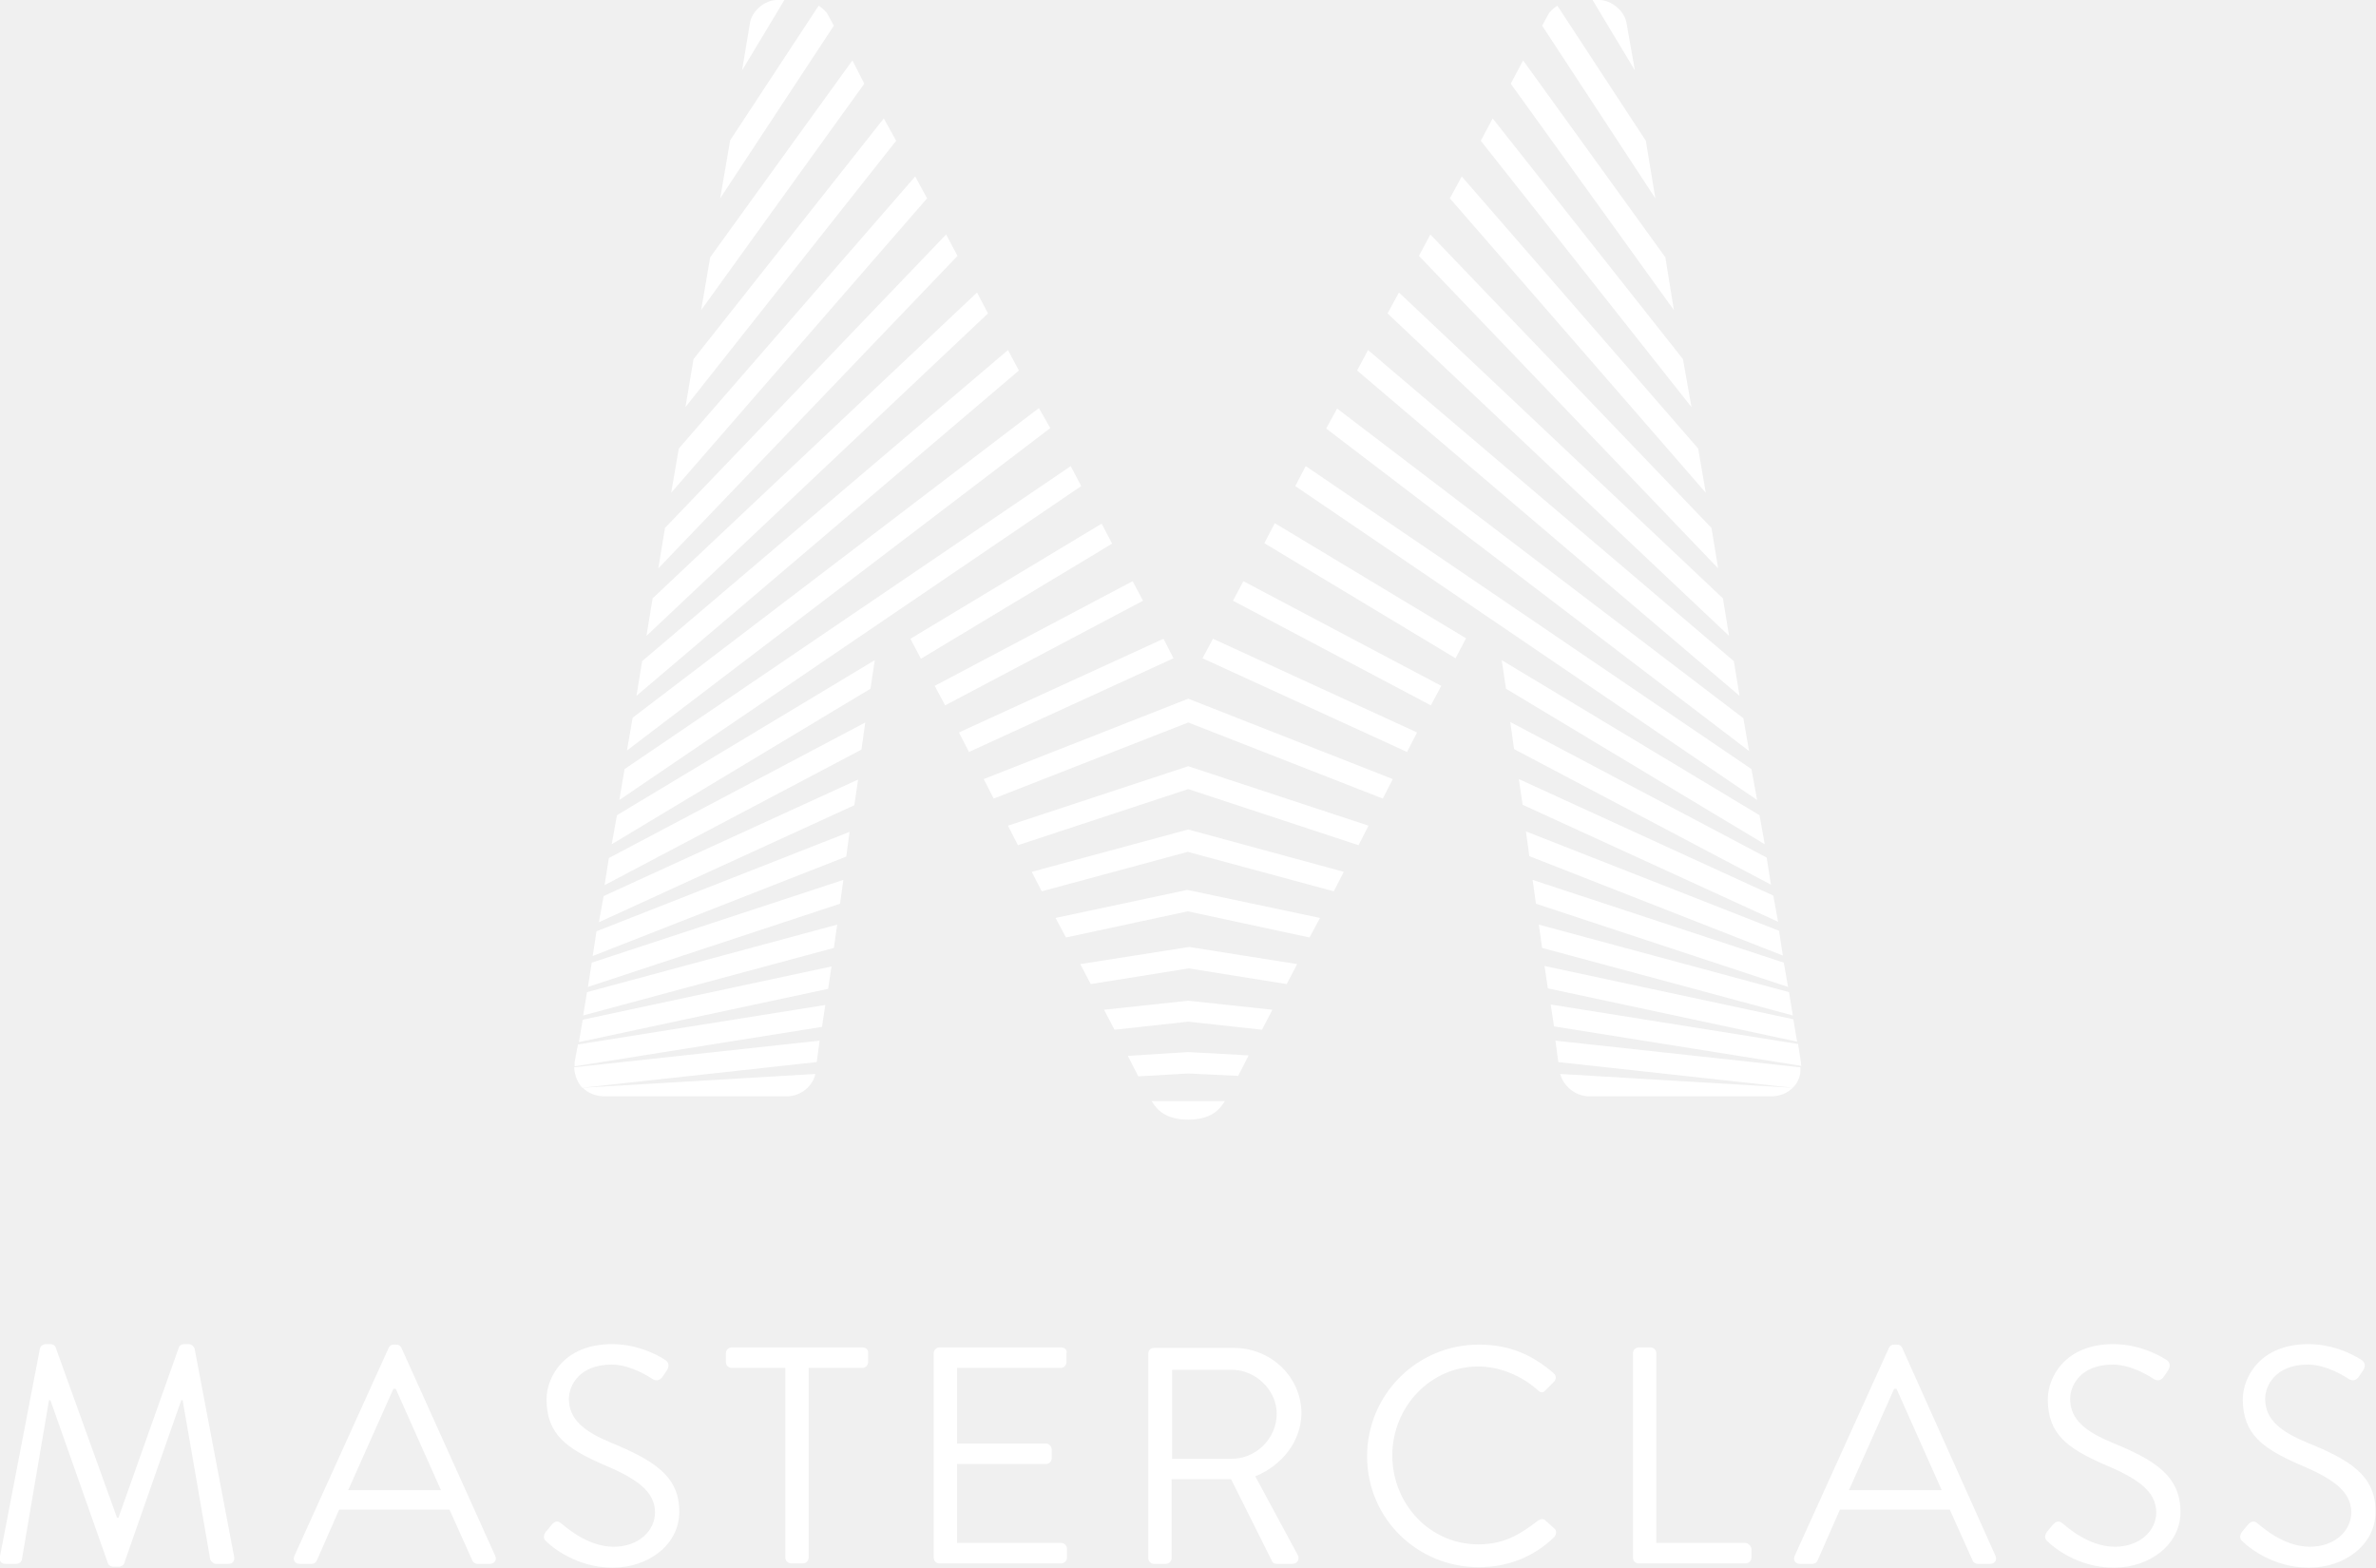
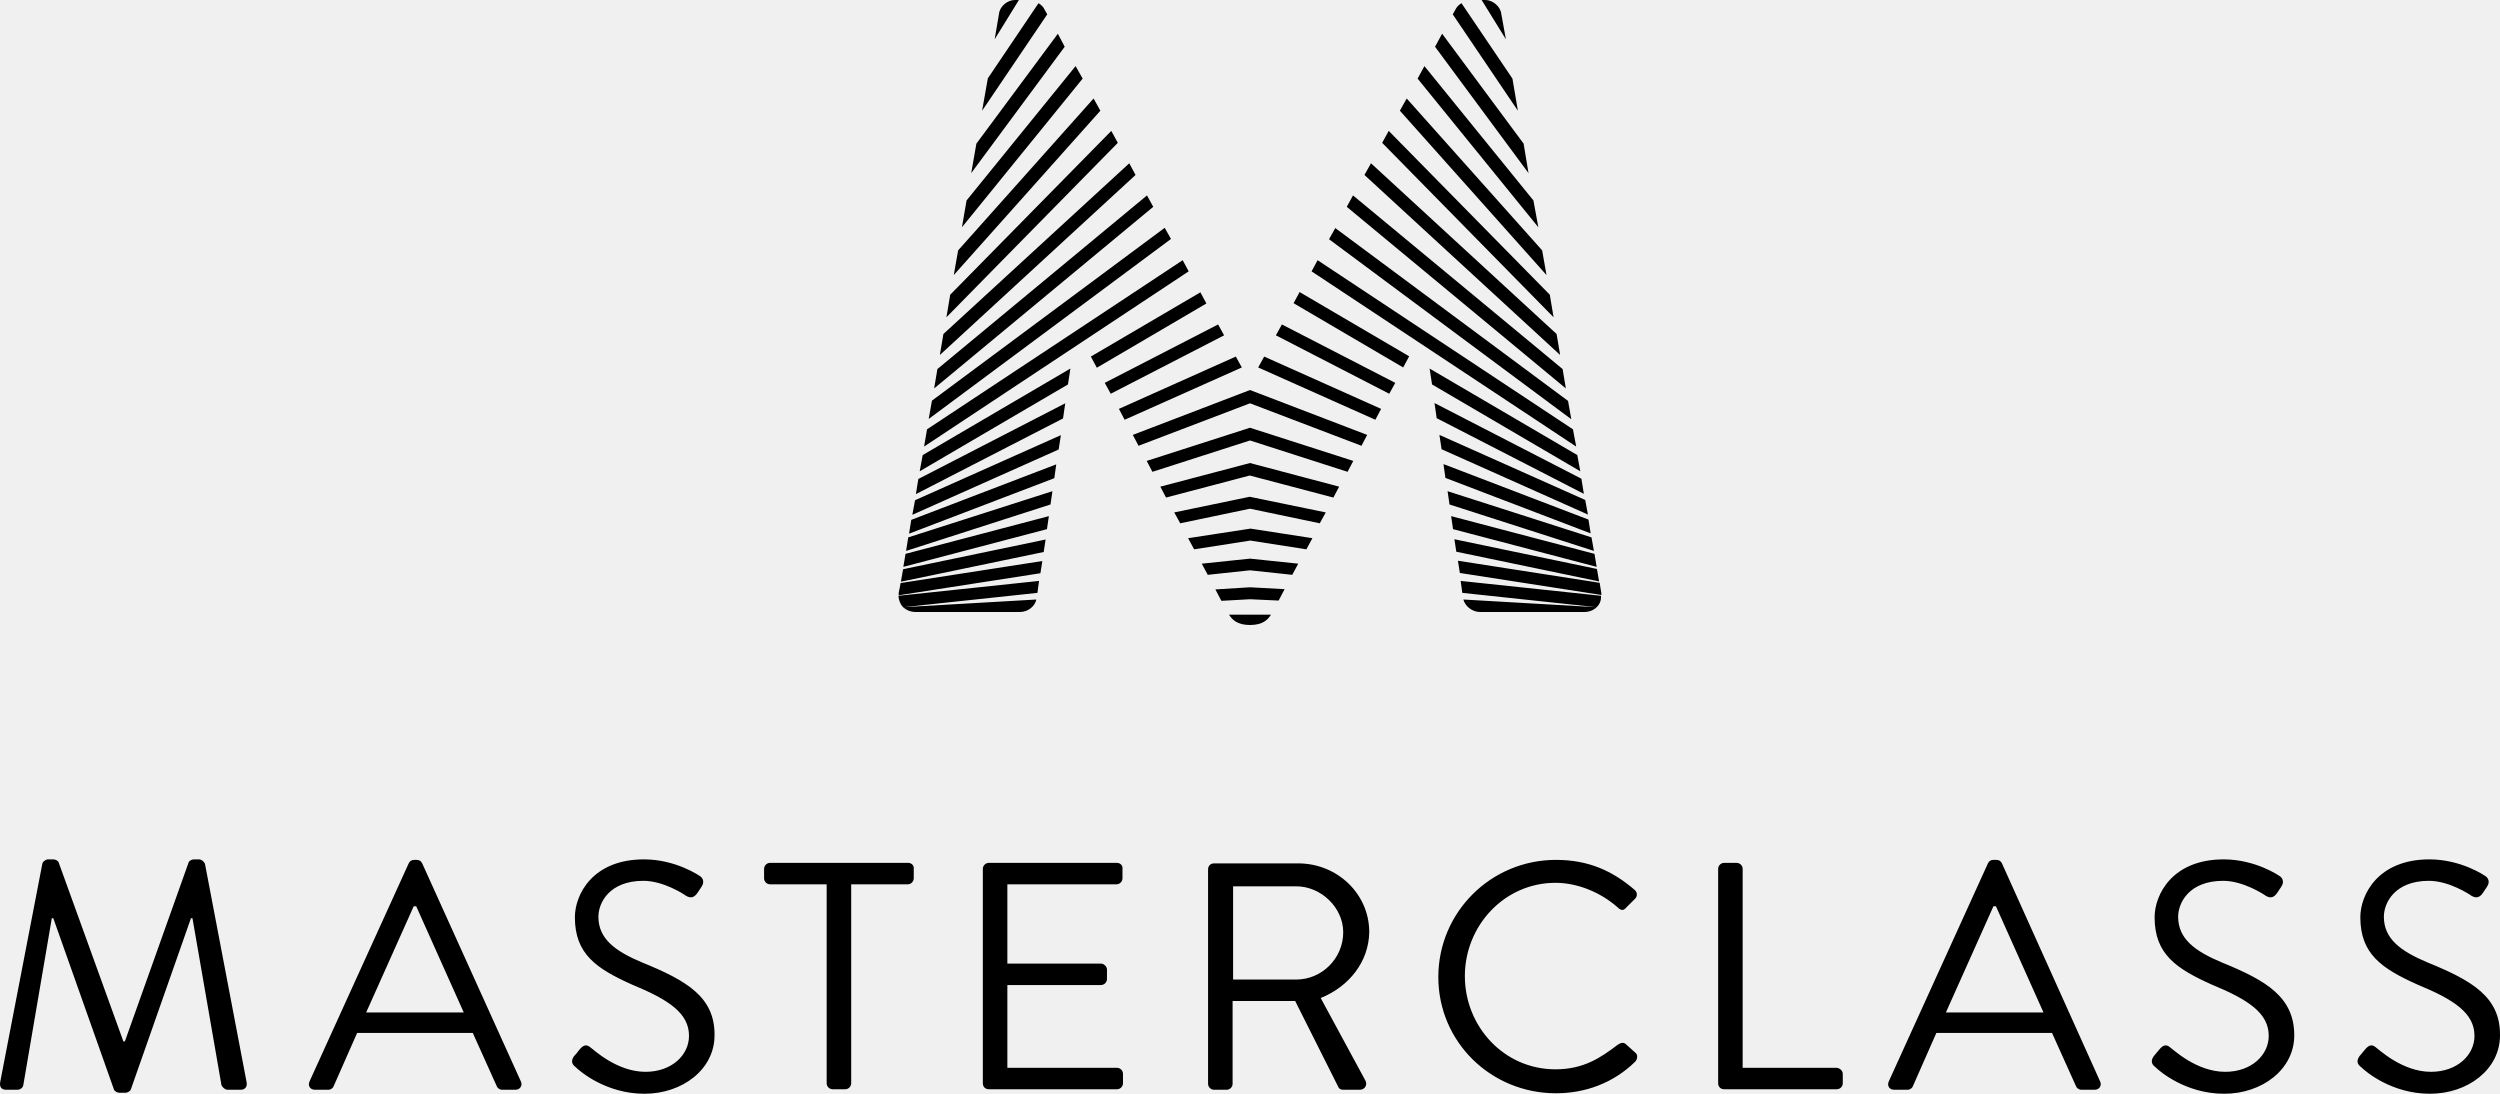
- <svg xmlns="http://www.w3.org/2000/svg" version="1.1" id="Layer_1" x="0px" y="0px" viewBox="0 0 499.5 329.6" style="enable-background:new 0 0 499.5 329.6;" xml:space="preserve">
-   <style type="text/css">
- 	.st0{fill:#FFFFFF;}
- </style>
-   <g>
-     <path class="st0" d="M49.2,327.2c0.2,0.9-0.2,1.6-1.2,1.6h-2.6c-0.5,0-1-0.5-1.2-0.9l-5.8-33.5c-0.1,0-0.2,0-0.3,0l-12,34.3   c-0.1,0.4-0.7,0.7-1.1,0.7h-1.2c-0.4,0-1-0.3-1.1-0.7l-12.1-34.3c-0.1,0-0.2,0-0.3,0l-5.7,33.5c-0.1,0.5-0.6,0.9-1.2,0.9H1.2   c-1,0-1.4-0.6-1.2-1.6l8.4-43.7c0.1-0.5,0.7-0.9,1.2-0.9h1c0.5,0,1,0.3,1.1,0.7l12.9,35.8c0.1,0,0.2,0,0.3,0l12.7-35.8   c0.1-0.4,0.6-0.7,1.1-0.7h1c0.5,0,1,0.4,1.2,0.9L49.2,327.2z M104.1,327.1c0.4,0.8-0.1,1.7-1.1,1.7h-2.6c-0.6,0-1-0.4-1.1-0.7   l-4.8-10.7H71.3l-4.7,10.7c-0.1,0.3-0.5,0.7-1.1,0.7H63c-1,0-1.5-0.8-1.1-1.7l19.8-43.7c0.2-0.4,0.5-0.7,1.1-0.7h0.5   c0.6,0,0.9,0.3,1.1,0.7L104.1,327.1z M92.7,313.3c-3.2-7.1-6.3-14.2-9.5-21.3h-0.5l-9.5,21.3H92.7z M128.4,303.3   c-5.5-2.3-8.8-4.8-8.8-9.2c0-2.7,2.1-7.2,9-7.2c4,0,8.1,2.7,8.5,3c1,0.6,1.7,0.3,2.3-0.6c0.3-0.4,0.5-0.8,0.8-1.2   c0.8-1.2,0-2-0.4-2.2c0,0-4.7-3.3-11.1-3.3c-10.3,0-13.8,7.1-13.8,11.6c0,7.4,4.3,10.3,11.4,13.5c7.5,3.1,11.4,5.8,11.4,10.3   c0,3.8-3.4,7.2-8.7,7.2c-5.8,0-10.5-4.6-11-4.9c-0.9-0.8-1.6-0.3-2.3,0.6c-0.3,0.4-0.6,0.8-1,1.2c-0.8,1.2-0.1,1.8,0.4,2.2   c0.8,0.8,6,5.3,13.7,5.3c7.6,0,14-4.9,14-11.7C142.9,310.2,137.1,306.9,128.4,303.3z M181.4,283.3h-27.6c-0.7,0-1.2,0.6-1.2,1.2   v1.9c0,0.6,0.5,1.2,1.2,1.2h11.3v39.9c0,0.7,0.6,1.2,1.2,1.2h2.5c0.7,0,1.2-0.6,1.2-1.2v-39.9h11.3c0.7,0,1.2-0.6,1.2-1.2v-1.9   C182.6,283.9,182.1,283.3,181.4,283.3z M223.1,283.3h-25.6c-0.7,0-1.2,0.6-1.2,1.2v43c0,0.7,0.5,1.2,1.2,1.2h25.6   c0.7,0,1.2-0.6,1.2-1.2v-1.9c0-0.6-0.5-1.2-1.2-1.2h-21.9v-16.6h18.7c0.6,0,1.2-0.5,1.2-1.2v-1.9c0-0.6-0.6-1.2-1.2-1.2h-18.7   v-15.9h21.8c0.7,0,1.2-0.6,1.2-1.2v-1.9C224.4,283.9,223.9,283.3,223.1,283.3z M263.9,310.4l8.9,16.5c0.5,0.8,0,1.9-1.1,1.9h-3.3   c-0.6,0-0.9-0.3-1-0.6l-8.6-17.2h-12.5v16.6c0,0.7-0.6,1.2-1.2,1.2h-2.5c-0.7,0-1.2-0.6-1.2-1.2v-43c0-0.7,0.5-1.2,1.2-1.2h16.8   c7.8,0,14.2,6.1,14.2,13.8C273.5,303.1,269.5,308.1,263.9,310.4z M268.4,297.2c0-4.9-4.4-9.2-9.4-9.2h-12.6v18.7H259   C264,306.7,268.4,302.5,268.4,297.2z M324.8,319.6c-0.4-0.3-0.9-0.3-1.6,0.2c-3.4,2.6-6.8,4.9-12.4,4.9c-10.3,0-18.1-8.6-18.1-18.7   s7.9-18.7,18.1-18.7c4.4,0,9,1.9,12.4,4.9c0.7,0.7,1.2,0.7,1.7,0.1l1.8-1.8c0.5-0.5,0.5-1.3-0.1-1.8c-4.4-3.8-9.2-6-15.7-6   c-13,0-23.5,10.5-23.5,23.5s10.5,23.3,23.5,23.3c5.8,0,11.4-2,15.8-6.3c0.5-0.5,0.6-1.4,0.1-1.8L324.8,319.6z M366.9,324.4h-18.7   v-39.9c0-0.7-0.6-1.2-1.2-1.2h-2.5c-0.7,0-1.2,0.6-1.2,1.2v43c0,0.7,0.5,1.2,1.2,1.2h22.5c0.7,0,1.2-0.6,1.2-1.2v-1.9   C368.1,325,367.5,324.4,366.9,324.4z M419.5,327.1c0.4,0.8-0.1,1.7-1.1,1.7h-2.6c-0.6,0-1-0.4-1.1-0.7l-4.8-10.7h-23.1l-4.7,10.7   c-0.1,0.3-0.5,0.7-1.1,0.7h-2.6c-1,0-1.5-0.8-1.1-1.7l19.8-43.7c0.2-0.4,0.5-0.7,1.1-0.7h0.6c0.6,0,0.9,0.3,1.1,0.7L419.5,327.1z    M408.2,313.3c-3.2-7.1-6.3-14.2-9.5-21.3h-0.5l-9.5,21.3H408.2z M444,303.3c-5.5-2.3-8.8-4.8-8.8-9.2c0-2.7,2.1-7.2,9-7.2   c4,0,8.1,2.7,8.5,3c1,0.6,1.7,0.3,2.3-0.6c0.3-0.4,0.5-0.8,0.8-1.2c0.8-1.2,0-2-0.4-2.2c0,0-4.7-3.3-11.1-3.3   c-10.3,0-13.8,7.1-13.8,11.6c0,7.4,4.3,10.3,11.4,13.5c7.5,3.1,11.4,5.8,11.4,10.3c0,3.8-3.4,7.2-8.7,7.2c-5.8,0-10.5-4.6-11-4.9   c-0.9-0.8-1.6-0.3-2.3,0.6c-0.3,0.4-0.7,0.8-1,1.2c-0.8,1.2-0.1,1.8,0.4,2.2c0.8,0.8,6,5.3,13.7,5.3c7.6,0,14-4.9,14-11.7   C458.4,310.2,452.8,306.9,444,303.3z M485,303.3c-5.5-2.3-8.8-4.8-8.8-9.2c0-2.7,2.1-7.2,9-7.2c4,0,8.1,2.7,8.5,3   c1,0.6,1.7,0.3,2.3-0.6c0.3-0.4,0.5-0.8,0.8-1.2c0.8-1.2,0-2-0.4-2.2c0,0-4.7-3.3-11.1-3.3c-10.3,0-13.8,7.1-13.8,11.6   c0,7.4,4.3,10.3,11.4,13.5c7.5,3.1,11.4,5.8,11.4,10.3c0,3.8-3.4,7.2-8.7,7.2c-5.8,0-10.5-4.6-11-4.9c-0.9-0.8-1.6-0.3-2.3,0.6   c-0.3,0.4-0.7,0.8-1,1.2c-0.8,1.2-0.1,1.8,0.4,2.2c0.8,0.8,6,5.3,13.7,5.3c7.6,0,14-4.9,14-11.7C499.5,310.2,493.9,306.9,485,303.3   z" />
-     <path class="st0" d="M277.5,193l-2.2,4.1l-25.6-5.5l-25.6,5.5l-2.2-4.1l27.7-5.9L277.5,193z M127.1,186.1l54-28.5l0.8-5.7   L128,180.4L127.1,186.1z M249.8,221.2l-12.7,0.8l2.2,4.3l10.5-0.6l10.5,0.5l2.2-4.3L249.8,221.2z M128.6,177.5l54.4-32.7l0.9-6   l-54.2,32.6L128.6,177.5z M227.1,202.7l2.2,4.2l20.6-3.3l20.6,3.3l2.2-4.2l-22.7-3.6L227.1,202.7z M242.1,231.5   c1.1,1.8,2.9,3.9,7.7,3.9c4.8,0,6.6-2.1,7.7-3.9H242.1z M249.8,210.4l-17.7,1.9l2.2,4.2l15.5-1.7l15.5,1.7l2.2-4.2L249.8,210.4z    M125.9,193.9l53.7-24.6l0.8-5.4l-53.5,24.5L125.9,193.9z M127.1,230.5h38.3c3,0,5.5-2.2,6-4.7l-48.9,2.9   C123.6,229.8,125.2,230.5,127.1,230.5z M174.1,3.2c-0.4-0.8-1.2-1.5-2-2l-18.6,28.3l-2.1,12.2l23.9-36.3L174.1,3.2z M124.6,201   l53.3-20.9l0.7-5.2l-53.2,20.9L124.6,201z M122.4,228.7l49.3-5.4l0.6-4.5l-51.6,5.6C120.8,226.1,121.4,227.6,122.4,228.7z    M123.6,207.5l53-17.5l0.7-5l-52.9,17.4L123.6,207.5z M120.8,223.3c0,0.3,0,0.6,0,0.9l52-8.3l0.7-4.6l-52,8.3L120.8,223.3z    M122.6,213.5l52.7-14.2l0.7-4.9l-52.6,14.2L122.6,213.5z M121.7,219.1l52.4-11.2l0.7-4.7l-52.3,11.2L121.7,219.1z M198.9,49.3   L139.8,111l-1.4,8.5l62.9-65.7L198.9,49.3z M192.4,37.1l-49.7,57.2l-1.6,9.3l53.8-61.9L192.4,37.1z M205.4,61.5l-68.2,64.3   l-1.3,7.9l71.8-67.8L205.4,61.5z M185.8,24.9l-40,50.6l-1.7,10.1l44.3-56L185.8,24.9z M211.9,73.6L135,139l-1.2,7.3l80.4-68.4   L211.9,73.6z M163.4,0c-2.6,0-5.5,2.3-5.8,5.2l-1.6,9.6L164.9,0L163.4,0z M179.2,12.7l-29.9,41.4l-1.9,11.1l34.3-47.6L179.2,12.7z    M218.4,85.8L133,150.9l-1.2,6.9L220.8,90L218.4,85.8z M244.6,134.3L201.6,154l2.1,4.1l43-19.7L244.6,134.3z M249.8,146.9l-43,16.9   l2.1,4.1l40.9-16l40.9,16l2.1-4.1L249.8,146.9z M211.9,173.6l2.1,4.1l35.8-11.8l35.8,11.8l2.1-4.1l-37.9-12.5L211.9,173.6z    M225.1,98l-93.8,63.7l-1.1,6.5l97.1-66L225.1,98z M238.1,122.2l-41.6,22l2.2,4.1l41.6-22L238.1,122.2z M249.8,174.4l-32.9,8.9   l2.1,4.1l30.7-8.3l30.7,8.3l2.1-4.1L249.8,174.4z M231.6,110.1l-40.2,24.2l2.2,4.2l40.2-24.2L231.6,110.1z M371.4,180.3l-53.9-28.5   l0.8,5.7l54,28.5L371.4,180.3z M369.9,171.4l-54.2-32.6l0.9,6l54.4,32.7L369.9,171.4z M372.8,188.3l-53.5-24.5l0.8,5.4l53.7,24.6   L372.8,188.3z M334.1,230.5h38.3c1.8,0,3.4-0.7,4.5-1.8l-48.9-2.9C328.6,228.2,331.1,230.5,334.1,230.5z M346,29.6L327.4,1.2   c-0.8,0.5-1.6,1.2-2,2l-1.2,2.2L348,41.7L346,29.6z M374,195.7l-53.2-20.9l0.7,5.2l53.3,20.9L374,195.7z M327,218.8l0.6,4.5   l49.3,5.4c1.1-1.1,1.7-2.5,1.6-4.3L327,218.8z M375,202.4L322.2,185l0.7,5l53,17.5L375,202.4z M378.6,223.3l-0.6-3.8l-52-8.3   l0.7,4.6l52,8.3C378.6,223.9,378.6,223.6,378.6,223.3z M376.1,208.6l-52.6-14.2l0.7,4.9l52.7,14.2L376.1,208.6z M377,214.3   l-52.3-11.2l0.7,4.7l52.4,11.2L377,214.3z M359.8,111l-59.1-61.7l-2.4,4.5l62.9,65.7L359.8,111z M357,94.3l-49.7-57.2l-2.5,4.6   l53.8,61.9L357,94.3z M362.2,125.8l-68.1-64.3l-2.4,4.4l71.8,67.8L362.2,125.8z M353.8,75.5l-40-50.6l-2.5,4.7l44.3,56L353.8,75.5z    M364.5,139l-76.9-65.4l-2.3,4.3l80.4,68.4L364.5,139z M342,5.2c-0.3-2.9-3.3-5.2-5.8-5.2h-1.4l8.9,14.8L342,5.2z M350.1,54.1   l-29.9-41.4l-2.6,4.9l34.3,47.6L350.1,54.1z M366.5,151l-85.4-65.1l-2.3,4.2l88.9,67.8L366.5,151z M252.8,138.4l43,19.7l2.1-4.1   L255,134.3L252.8,138.4z M368.2,161.7L274.5,98l-2.2,4.2l97.1,66L368.2,161.7z M259.2,126.3l41.6,22l2.2-4.1l-41.6-22L259.2,126.3z    M265.8,114.2l40.2,24.2l2.2-4.2L268,110L265.8,114.2z" />
-   </g>
+ <svg xmlns="http://www.w3.org/2000/svg" width="128" height="56" viewBox="0 0 128 56" fill="none">
+   <path fill-rule="evenodd" clip-rule="evenodd" d="M12.622 11.387C12.673 11.617 12.571 11.796 12.314 11.796H11.648C11.52 11.796 11.392 11.668 11.34 11.566L9.854 3.013C9.828 3.013 9.803 3.013 9.777 3.013L6.702 11.77C6.676 11.872 6.522 11.949 6.42 11.949H6.112C6.01 11.949 5.856 11.872 5.83 11.77L2.729 3.013C2.704 3.013 2.678 3.013 2.653 3.013L1.192 11.566C1.166 11.694 1.038 11.796 0.884 11.796H0.32C0.064 11.796 -0.038 11.643 0.013 11.387L2.166 0.23C2.191 0.102 2.345 0 2.473 0H2.729C2.858 0 2.986 0.077 3.011 0.179L6.317 9.319C6.343 9.319 6.369 9.319 6.394 9.319L9.649 0.179C9.675 0.077 9.803 0 9.931 0H10.187C10.315 0 10.444 0.102 10.495 0.23L12.622 11.387ZM26.666 11.362C26.769 11.566 26.64 11.796 26.384 11.796H25.718C25.564 11.796 25.462 11.694 25.436 11.617L24.206 8.885H18.286L17.081 11.617C17.056 11.694 16.953 11.796 16.799 11.796H16.133C15.877 11.796 15.748 11.592 15.851 11.362L20.925 0.205C20.977 0.102 21.054 0.026 21.207 0.026H21.335C21.489 0.026 21.566 0.102 21.617 0.205L26.666 11.362ZM23.745 7.839C22.924 6.026 22.13 4.213 21.31 2.4H21.182L18.747 7.839H23.745ZM32.894 5.285C31.484 4.698 30.638 4.06 30.638 2.936C30.638 2.247 31.177 1.098 32.945 1.098C33.97 1.098 35.021 1.787 35.123 1.864C35.38 2.017 35.559 1.94 35.713 1.711C35.79 1.609 35.841 1.506 35.918 1.404C36.123 1.098 35.918 0.894 35.815 0.843C35.815 0.843 34.611 0 32.971 0C30.331 0 29.434 1.813 29.434 2.962C29.434 4.851 30.536 5.591 32.355 6.409C34.278 7.2 35.277 7.889 35.277 9.038C35.277 10.008 34.406 10.877 33.047 10.877C31.561 10.877 30.357 9.702 30.228 9.626C29.998 9.421 29.818 9.549 29.639 9.779C29.562 9.881 29.485 9.983 29.383 10.085C29.178 10.392 29.357 10.545 29.485 10.647C29.69 10.851 31.023 12 32.996 12C34.944 12 36.584 10.749 36.584 9.013C36.61 7.047 35.149 6.204 32.894 5.285ZM46.502 0.179H39.429C39.249 0.179 39.121 0.332 39.121 0.485V0.97C39.121 1.123 39.249 1.277 39.429 1.277H42.325V11.464C42.325 11.643 42.479 11.77 42.632 11.77H43.273C43.453 11.77 43.581 11.617 43.581 11.464V1.277H46.477C46.656 1.277 46.784 1.123 46.784 0.97V0.485C46.81 0.332 46.682 0.179 46.502 0.179ZM57.189 0.179H50.628C50.449 0.179 50.321 0.332 50.321 0.485V11.464C50.321 11.643 50.449 11.77 50.628 11.77H57.189C57.368 11.77 57.497 11.617 57.497 11.464V10.979C57.497 10.825 57.368 10.672 57.189 10.672H51.577V6.434H56.369C56.523 6.434 56.677 6.306 56.677 6.128V5.643C56.677 5.489 56.523 5.336 56.369 5.336H51.577V1.277H57.163C57.343 1.277 57.471 1.123 57.471 0.97V0.485C57.497 0.332 57.368 0.179 57.189 0.179ZM67.62 7.098L69.901 11.311C70.029 11.515 69.901 11.796 69.619 11.796H68.773C68.619 11.796 68.543 11.72 68.517 11.643L66.313 7.251H63.109V11.49C63.109 11.668 62.956 11.796 62.802 11.796H62.161C61.982 11.796 61.853 11.643 61.853 11.49V0.511C61.853 0.332 61.982 0.205 62.161 0.205H66.467C68.466 0.205 70.106 1.762 70.106 3.728C70.08 5.234 69.081 6.511 67.62 7.098ZM68.773 3.728C68.773 2.477 67.646 1.379 66.364 1.379H63.135V6.153H66.364C67.671 6.153 68.773 5.081 68.773 3.728ZM83.227 9.447C83.125 9.371 82.997 9.371 82.817 9.498C81.946 10.162 81.075 10.749 79.639 10.749C77 10.749 75.001 8.554 75.001 5.975C75.001 3.396 77.025 1.2 79.639 1.2C80.767 1.2 81.946 1.685 82.817 2.451C82.997 2.63 83.125 2.63 83.253 2.477L83.714 2.017C83.842 1.89 83.842 1.685 83.689 1.558C82.561 0.588 81.331 0.026 79.665 0.026C76.333 0.026 73.642 2.707 73.642 6.026C73.642 9.345 76.333 11.975 79.665 11.975C81.151 11.975 82.587 11.464 83.714 10.366C83.842 10.239 83.868 10.009 83.74 9.907L83.227 9.447ZM94.017 10.672H89.224V0.485C89.224 0.306 89.07 0.179 88.917 0.179H88.276C88.097 0.179 87.969 0.332 87.969 0.485V11.464C87.969 11.643 88.097 11.77 88.276 11.77H94.042C94.222 11.77 94.35 11.617 94.35 11.464V10.979C94.35 10.825 94.196 10.672 94.017 10.672ZM107.523 11.362C107.625 11.566 107.497 11.796 107.241 11.796H106.575C106.421 11.796 106.318 11.694 106.293 11.617L105.063 8.885H99.142L97.938 11.617C97.912 11.694 97.81 11.796 97.656 11.796H96.99C96.733 11.796 96.605 11.592 96.708 11.362L101.782 0.205C101.833 0.102 101.91 0.026 102.064 0.026H102.218C102.372 0.026 102.448 0.102 102.5 0.205L107.523 11.362ZM104.627 7.839C103.807 6.026 103.012 4.213 102.192 2.4H102.064L99.629 7.839H104.627ZM113.776 5.285C112.366 4.698 111.521 4.06 111.521 2.936C111.521 2.247 112.059 1.098 113.827 1.098C114.852 1.098 115.903 1.787 116.006 1.864C116.262 2.017 116.441 1.94 116.595 1.711C116.672 1.609 116.723 1.506 116.8 1.404C117.005 1.098 116.8 0.894 116.698 0.843C116.698 0.843 115.493 0 113.853 0C111.213 0 110.316 1.813 110.316 2.962C110.316 4.851 111.418 5.591 113.238 6.409C115.16 7.2 116.159 7.889 116.159 9.038C116.159 10.008 115.288 10.877 113.93 10.877C112.443 10.877 111.239 9.702 111.111 9.626C110.88 9.421 110.701 9.549 110.521 9.779C110.444 9.881 110.342 9.983 110.265 10.085C110.06 10.392 110.239 10.545 110.367 10.647C110.572 10.851 111.905 12 113.878 12C115.826 12 117.466 10.749 117.466 9.013C117.466 7.047 116.031 6.204 113.776 5.285ZM124.309 5.285C122.9 4.698 122.054 4.06 122.054 2.936C122.054 2.247 122.592 1.098 124.36 1.098C125.386 1.098 126.436 1.787 126.539 1.864C126.795 2.017 126.975 1.94 127.128 1.711C127.205 1.609 127.256 1.506 127.333 1.404C127.538 1.098 127.333 0.894 127.231 0.843C127.231 0.843 126.026 0 124.386 0C121.746 0 120.849 1.813 120.849 2.962C120.849 4.851 121.951 5.591 123.771 6.409C125.693 7.2 126.693 7.889 126.693 9.038C126.693 10.008 125.821 10.877 124.463 10.877C122.977 10.877 121.772 9.702 121.644 9.626C121.413 9.421 121.234 9.549 121.054 9.779C120.978 9.881 120.875 9.983 120.798 10.085C120.593 10.392 120.772 10.545 120.901 10.647C121.106 10.851 122.438 12 124.412 12C126.359 12 128 10.749 128 9.013C128.025 7.047 126.564 6.204 124.309 5.285Z" transform="translate(0 44)" fill="#000000" />
+   <path fill-rule="evenodd" clip-rule="evenodd" d="M21.879 26.236L21.572 26.793L18 26.045L14.428 26.793L14.121 26.236L17.986 25.434L21.879 26.236ZM0.893 25.299L8.428 21.424L8.54 20.649L1.019 24.524L0.893 25.299ZM18 30.069L16.228 30.178L16.535 30.763L18 30.681L19.465 30.749L19.772 30.165L18 30.069ZM1.088 24.13L8.679 19.684L8.805 18.869L1.242 23.3L1.088 24.13ZM14.832 27.555L15.139 28.126L18.014 27.677L20.888 28.126L21.195 27.555L18.028 27.065L14.832 27.555ZM16.926 31.47C17.079 31.714 17.33 32 18 32C18.67 32 18.921 31.714 19.075 31.47H16.926ZM18 28.602L15.53 28.86L15.837 29.431L18 29.2L20.163 29.431L20.47 28.86L18 28.602ZM0.711 26.358L8.204 23.014L8.316 22.28L0.851 25.611L0.711 26.358ZM0.879 31.334H6.223C6.642 31.334 6.991 31.035 7.061 30.695L0.237 31.089C0.405 31.239 0.628 31.334 0.879 31.334ZM7.451 0.435C7.395 0.327 7.284 0.232 7.172 0.164L4.577 4.011L4.284 5.669L7.619 0.735L7.451 0.435ZM0.544 27.324L7.981 24.483L8.079 23.776L0.656 26.617L0.544 27.324ZM0.237 31.089L7.116 30.355L7.2 29.743L0 30.504C0.014 30.735 0.098 30.939 0.237 31.089ZM0.391 28.207L7.786 25.829L7.884 25.149L0.502 27.514L0.391 28.207ZM0.014 30.355C0.014 30.396 0.014 30.437 0.014 30.478L7.27 29.349L7.368 28.724L0.112 29.852L0.014 30.355ZM0.251 29.023L7.605 27.092L7.702 26.426L0.363 28.357L0.251 29.023ZM0.125 29.784L7.437 28.262L7.535 27.623L0.237 29.145L0.125 29.784ZM10.898 6.702L2.651 15.089L2.456 16.245L11.232 7.313L10.898 6.702ZM9.991 5.043L3.056 12.819L2.833 14.083L10.339 5.668L9.991 5.043ZM11.819 8.36L2.302 17.101L2.121 18.175L12.14 8.958L11.819 8.36ZM9.07 3.385L3.488 10.263L3.251 11.636L9.432 4.024L9.07 3.385ZM12.726 10.005L1.995 18.895L1.828 19.888L13.046 10.589L12.726 10.005ZM5.958 0C5.595 0 5.191 0.313 5.149 0.707L4.926 2.012L6.167 0H5.958ZM8.163 1.727L3.991 7.354L3.726 8.863L8.512 2.393L8.163 1.727ZM13.633 11.664L1.716 20.513L1.549 21.451L13.954 12.235L13.633 11.664ZM17.274 18.256L11.288 20.934L11.581 21.492L17.581 18.814L17.274 18.256ZM18 19.969L12 22.267L12.293 22.824L18 20.649L23.707 22.824L24 22.267L18 19.969ZM12.711 23.599L13.004 24.157L18 22.552L22.995 24.157L23.288 23.599L18 21.9L12.711 23.599ZM14.553 13.322L1.465 21.981L1.312 22.865L14.86 13.893L14.553 13.322ZM16.367 16.612L10.563 19.602L10.87 20.16L16.674 17.169L16.367 16.612ZM18 23.707L13.409 24.917L13.702 25.475L17.986 24.346L22.27 25.475L22.563 24.917L18 23.707ZM15.46 14.967L9.851 18.256L10.158 18.828L15.767 15.538L15.46 14.967ZM34.968 24.51L27.447 20.636L27.558 21.411L35.093 25.285L34.968 24.51ZM34.758 23.3L27.195 18.869L27.321 19.684L34.912 24.13L34.758 23.3ZM35.163 25.598L27.698 22.267L27.809 23.001L35.302 26.345L35.163 25.598ZM29.777 31.334H35.121C35.372 31.334 35.595 31.239 35.749 31.089L28.925 30.695C29.009 31.021 29.358 31.334 29.777 31.334ZM31.437 4.024L28.828 0.164C28.716 0.232 28.605 0.327 28.549 0.435L28.381 0.735L31.716 5.669L31.437 4.024ZM35.33 26.603L27.907 23.762L28.005 24.469L35.442 27.31L35.33 26.603ZM28.786 29.743L28.87 30.355L35.749 31.089C35.902 30.939 35.986 30.749 35.972 30.504L28.786 29.743ZM35.484 27.514L28.116 25.149L28.214 25.829L35.609 28.207L35.484 27.514ZM35.986 30.355L35.902 29.839L28.646 28.71L28.744 29.336L36 30.464C35.986 30.437 35.986 30.396 35.986 30.355ZM35.637 28.357L28.298 26.426L28.395 27.092L35.749 29.023L35.637 28.357ZM35.763 29.131L28.465 27.609L28.563 28.248L35.874 29.77L35.763 29.131ZM33.349 15.089L25.102 6.702L24.767 7.313L33.544 16.245L33.349 15.089ZM32.958 12.819L26.023 5.043L25.674 5.668L33.181 14.083L32.958 12.819ZM33.698 17.101L24.195 8.36L23.86 8.958L33.879 18.175L33.698 17.101ZM32.511 10.263L26.93 3.385L26.581 4.024L32.763 11.636L32.511 10.263ZM34.005 18.895L23.274 10.005L22.954 10.589L34.172 19.888L34.005 18.895ZM30.865 0.707C30.823 0.313 30.404 0 30.056 0H29.86L31.102 2.012L30.865 0.707ZM32.009 7.354L27.837 1.727L27.474 2.393L32.26 8.863L32.009 7.354ZM34.284 20.527L22.367 11.677L22.046 12.248L34.451 21.465L34.284 20.527ZM18.419 18.814L24.419 21.492L24.712 20.934L18.726 18.256L18.419 18.814ZM34.535 21.981L21.46 13.322L21.153 13.893L34.702 22.865L34.535 21.981ZM19.326 17.169L25.13 20.16L25.437 19.602L19.633 16.612L19.326 17.169ZM20.232 15.524L25.842 18.814L26.149 18.243L20.539 14.953L20.232 15.524Z" transform="translate(46)" fill="#000000" />
</svg>
